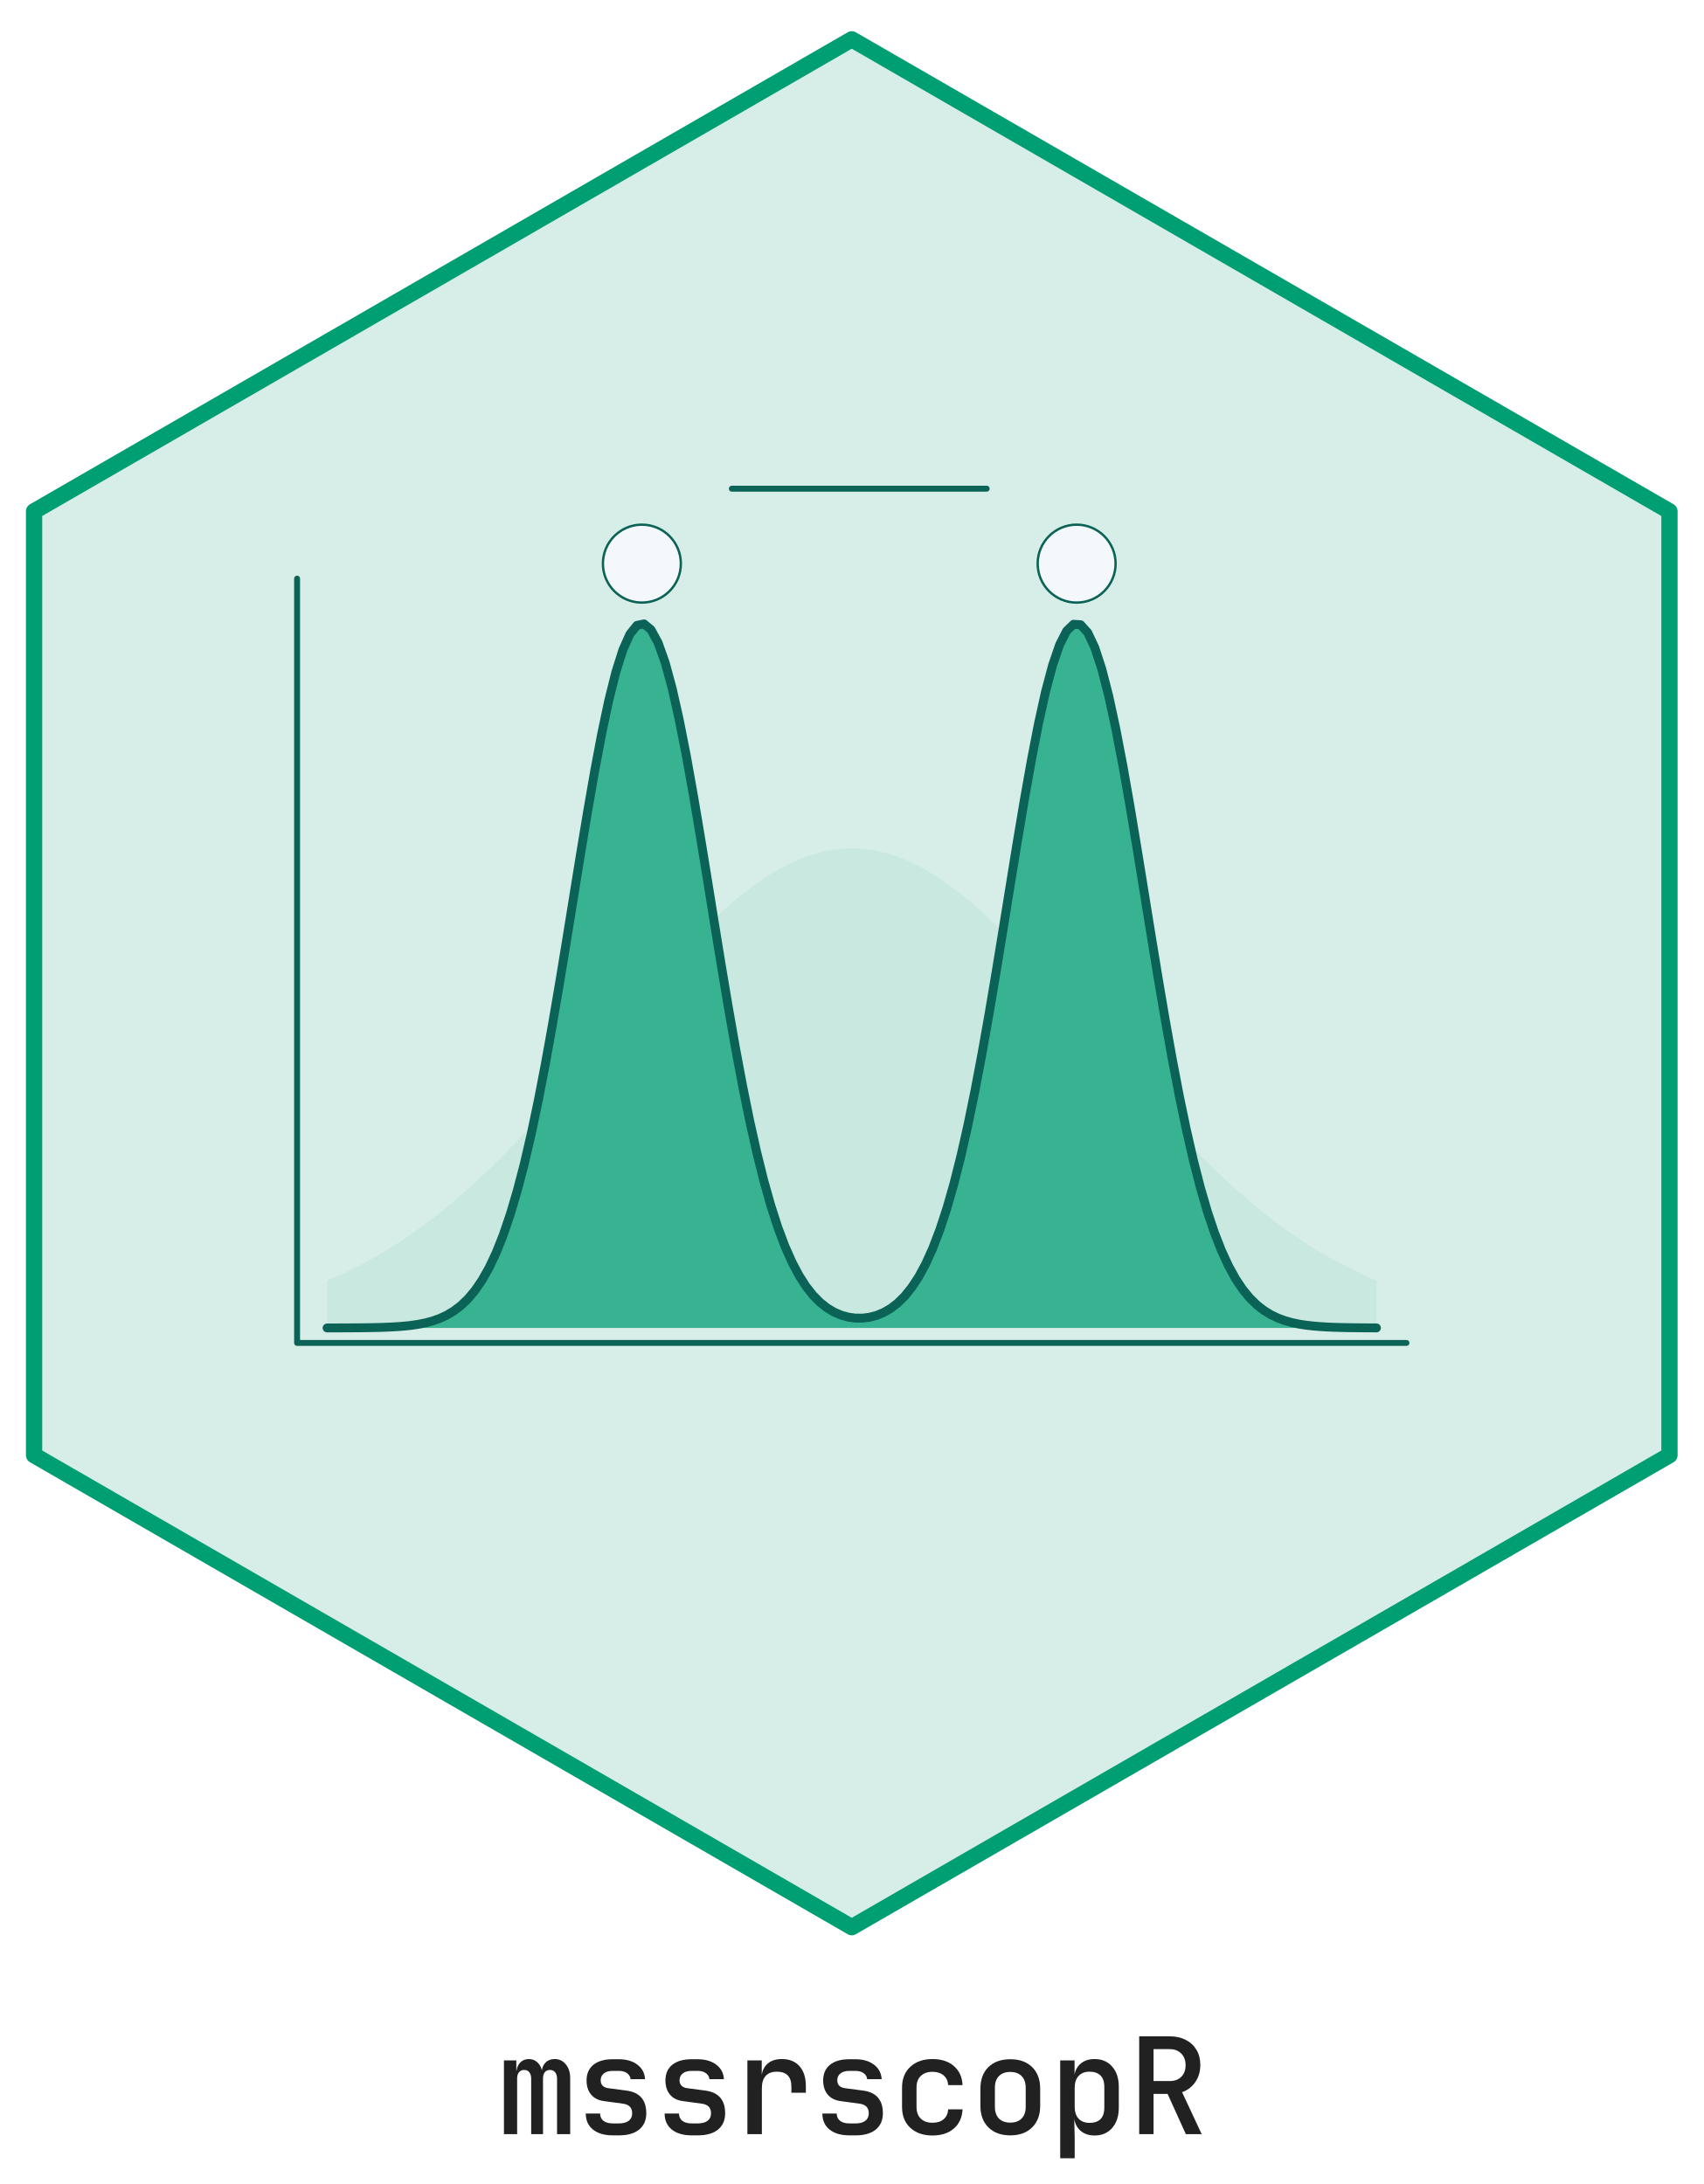
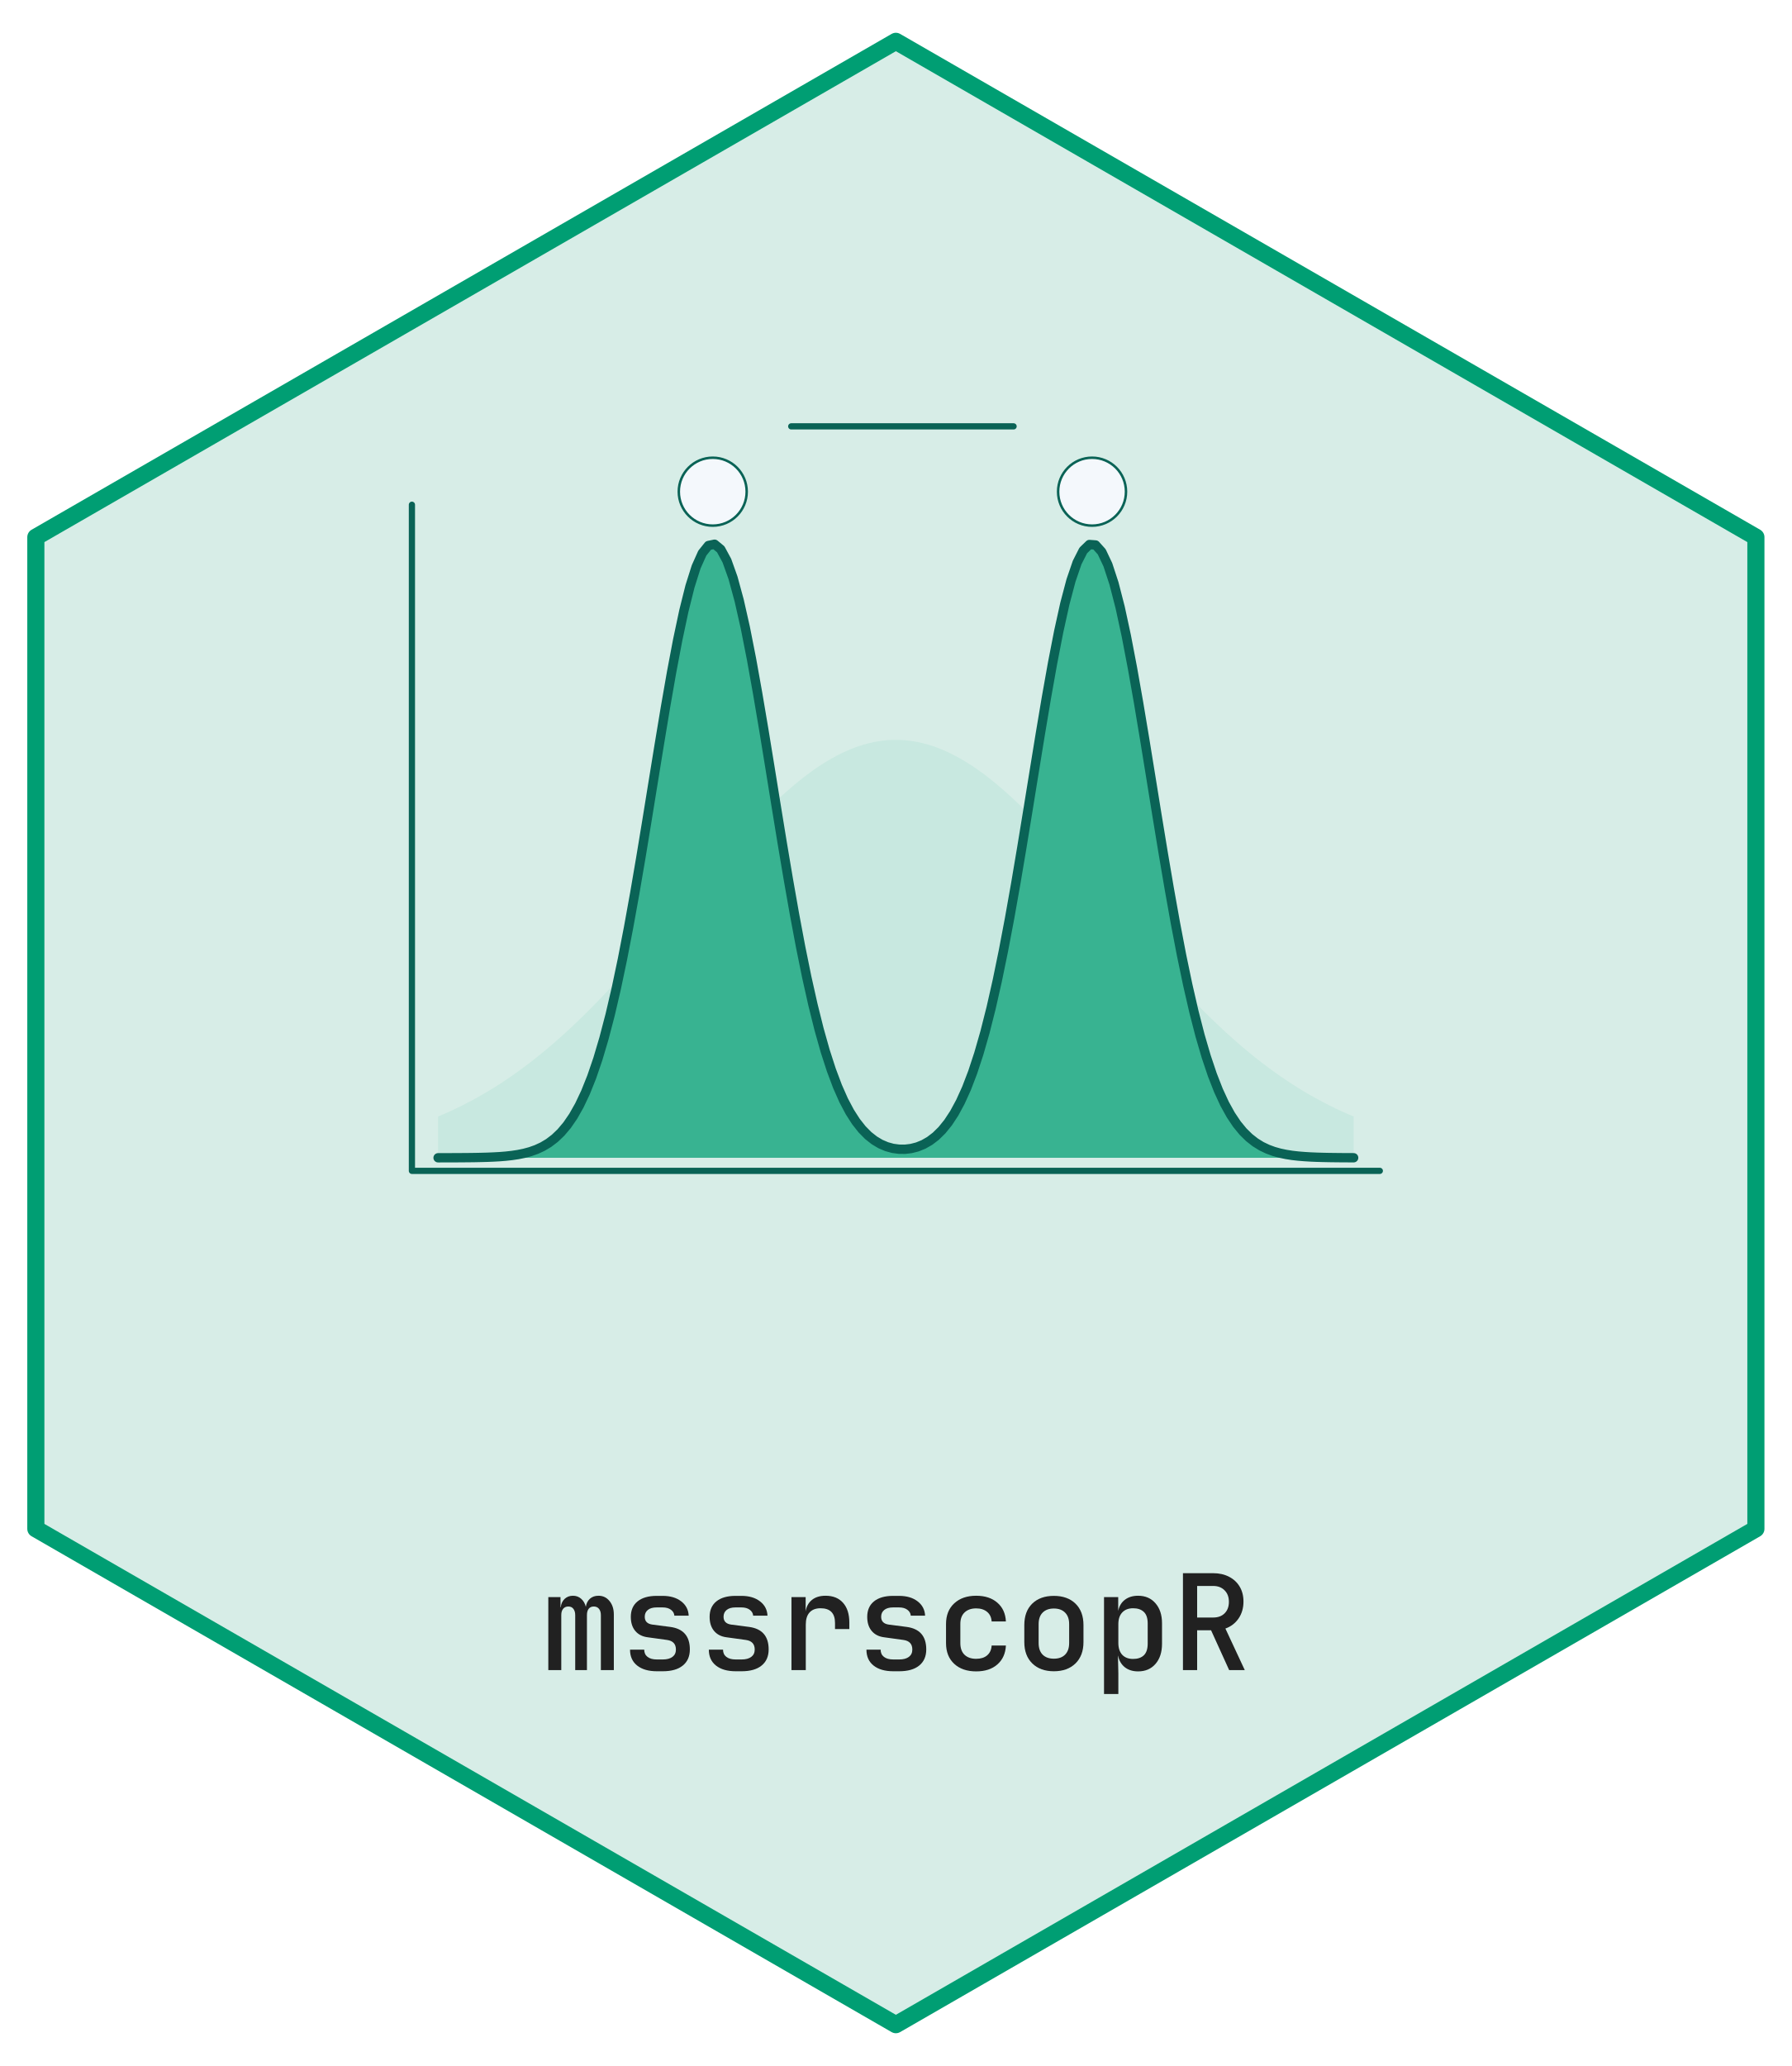
- <svg xmlns="http://www.w3.org/2000/svg" xmlns:xlink="http://www.w3.org/1999/xlink" width="432pt" height="554pt" viewBox="0 0 432 554">
+ <svg xmlns="http://www.w3.org/2000/svg" xmlns:xlink="http://www.w3.org/1999/xlink" width="432pt" height="498pt" viewBox="0 0 432 498">
  <defs>
    <g>
      <g id="glyph-0-0">
-         <path d="M 1.797 0 L 1.797 -18.703 L 4.938 -18.703 L 4.938 -16.078 L 5 -16.078 C 5.094 -16.961 5.422 -17.676 5.984 -18.219 C 6.547 -18.77 7.258 -19.047 8.125 -19.047 C 8.938 -19.047 9.629 -18.789 10.203 -18.281 C 10.785 -17.77 11.191 -17.082 11.422 -16.219 C 11.555 -17.082 11.906 -17.77 12.469 -18.281 C 13.039 -18.789 13.77 -19.047 14.656 -19.047 C 15.812 -19.047 16.754 -18.598 17.484 -17.703 C 18.223 -16.805 18.594 -15.656 18.594 -14.25 L 18.594 0 L 15.266 0 L 15.266 -14.078 C 15.266 -14.754 15.102 -15.289 14.781 -15.688 C 14.469 -16.082 14.031 -16.281 13.469 -16.281 C 12.895 -16.281 12.457 -16.086 12.156 -15.703 C 11.852 -15.316 11.703 -14.785 11.703 -14.109 L 11.703 0 L 8.703 0 L 8.703 -14.078 C 8.703 -14.754 8.547 -15.289 8.234 -15.688 C 7.93 -16.082 7.5 -16.281 6.938 -16.281 C 6.375 -16.281 5.93 -16.086 5.609 -15.703 C 5.297 -15.316 5.141 -14.785 5.141 -14.109 L 5.141 0 Z M 1.797 0 " />
+         <path d="M 1.703 0 L 1.703 -17.594 L 4.641 -17.594 L 4.641 -15.141 L 4.703 -15.141 C 4.785 -15.973 5.094 -16.645 5.625 -17.156 C 6.164 -17.664 6.836 -17.922 7.641 -17.922 C 8.41 -17.922 9.066 -17.68 9.609 -17.203 C 10.16 -16.723 10.539 -16.078 10.75 -15.266 C 10.875 -16.078 11.203 -16.723 11.734 -17.203 C 12.273 -17.68 12.961 -17.922 13.797 -17.922 C 14.879 -17.922 15.766 -17.5 16.453 -16.656 C 17.148 -15.812 17.5 -14.727 17.5 -13.406 L 17.5 0 L 14.375 0 L 14.375 -13.25 C 14.375 -13.883 14.223 -14.391 13.922 -14.766 C 13.617 -15.141 13.203 -15.328 12.672 -15.328 C 12.141 -15.328 11.727 -15.145 11.438 -14.781 C 11.156 -14.414 11.016 -13.914 11.016 -13.281 L 11.016 0 L 8.188 0 L 8.188 -13.25 C 8.188 -13.883 8.039 -14.391 7.75 -14.766 C 7.469 -15.141 7.062 -15.328 6.531 -15.328 C 6 -15.328 5.582 -15.145 5.281 -14.781 C 4.977 -14.414 4.828 -13.914 4.828 -13.281 L 4.828 0 Z M 1.703 0 " />
      </g>
      <g id="glyph-0-1">
-         <path d="M 9.453 0.312 C 7.297 0.312 5.602 -0.176 4.375 -1.156 C 3.156 -2.133 2.547 -3.492 2.547 -5.234 L 6.188 -5.234 C 6.188 -4.441 6.469 -3.82 7.031 -3.375 C 7.602 -2.938 8.41 -2.719 9.453 -2.719 L 10.953 -2.719 C 12.016 -2.719 12.836 -2.938 13.422 -3.375 C 14.016 -3.82 14.312 -4.453 14.312 -5.266 C 14.312 -6.691 13.551 -7.508 12.031 -7.719 L 7.109 -8.391 C 5.723 -8.578 4.648 -9.129 3.891 -10.047 C 3.129 -10.961 2.75 -12.16 2.75 -13.641 C 2.75 -15.336 3.328 -16.656 4.484 -17.594 C 5.641 -18.531 7.273 -19 9.391 -19 L 10.906 -19 C 12.863 -19 14.445 -18.535 15.656 -17.609 C 16.863 -16.68 17.504 -15.457 17.578 -13.938 L 13.906 -13.938 C 13.863 -14.551 13.57 -15.055 13.031 -15.453 C 12.5 -15.848 11.789 -16.047 10.906 -16.047 L 9.391 -16.047 C 8.41 -16.047 7.656 -15.828 7.125 -15.391 C 6.594 -14.961 6.328 -14.391 6.328 -13.672 C 6.328 -12.516 6.973 -11.844 8.266 -11.656 L 12.891 -11.047 C 16.223 -10.598 17.891 -8.68 17.891 -5.297 C 17.891 -3.516 17.285 -2.133 16.078 -1.156 C 14.879 -0.176 13.172 0.312 10.953 0.312 Z M 9.453 0.312 " />
+         <path d="M 8.891 0.281 C 6.867 0.281 5.281 -0.176 4.125 -1.094 C 2.977 -2.008 2.406 -3.285 2.406 -4.922 L 5.828 -4.922 C 5.828 -4.18 6.094 -3.602 6.625 -3.188 C 7.156 -2.77 7.91 -2.562 8.891 -2.562 L 10.297 -2.562 C 11.305 -2.562 12.086 -2.77 12.641 -3.188 C 13.191 -3.602 13.469 -4.191 13.469 -4.953 C 13.469 -6.297 12.754 -7.066 11.328 -7.266 L 6.688 -7.906 C 5.383 -8.07 4.375 -8.586 3.656 -9.453 C 2.945 -10.316 2.594 -11.441 2.594 -12.828 C 2.594 -14.43 3.133 -15.676 4.219 -16.562 C 5.312 -17.445 6.848 -17.891 8.828 -17.891 L 10.266 -17.891 C 12.109 -17.891 13.598 -17.453 14.734 -16.578 C 15.879 -15.703 16.484 -14.551 16.547 -13.125 L 13.094 -13.125 C 13.051 -13.695 12.773 -14.172 12.266 -14.547 C 11.766 -14.922 11.098 -15.109 10.266 -15.109 L 8.828 -15.109 C 7.91 -15.109 7.203 -14.906 6.703 -14.5 C 6.203 -14.094 5.953 -13.547 5.953 -12.859 C 5.953 -11.773 6.562 -11.145 7.781 -10.969 L 12.125 -10.406 C 15.258 -9.977 16.828 -8.172 16.828 -4.984 C 16.828 -3.305 16.258 -2.008 15.125 -1.094 C 14 -0.176 12.391 0.281 10.297 0.281 Z M 8.891 0.281 " />
      </g>
      <g id="glyph-0-2">
-         <path d="M 3.531 0 L 3.531 -18.703 L 7.172 -18.703 L 7.172 -15.031 C 7.359 -16.27 7.891 -17.25 8.766 -17.969 C 9.648 -18.688 10.82 -19.047 12.281 -19.047 C 14.195 -19.047 15.688 -18.441 16.75 -17.234 C 17.82 -16.035 18.359 -14.348 18.359 -12.172 L 18.359 -10.5 L 14.688 -10.5 L 14.688 -12.062 C 14.688 -14.582 13.453 -15.844 10.984 -15.844 C 9.754 -15.844 8.816 -15.484 8.172 -14.766 C 7.523 -14.055 7.203 -13.02 7.203 -11.656 L 7.203 0 Z M 3.531 0 " />
+         <path d="M 3.328 0 L 3.328 -17.594 L 6.75 -17.594 L 6.75 -14.141 C 6.926 -15.316 7.426 -16.238 8.25 -16.906 C 9.082 -17.582 10.18 -17.922 11.547 -17.922 C 13.359 -17.922 14.766 -17.352 15.766 -16.219 C 16.773 -15.094 17.281 -13.504 17.281 -11.453 L 17.281 -9.891 L 13.828 -9.891 L 13.828 -11.359 C 13.828 -13.723 12.664 -14.906 10.344 -14.906 C 9.188 -14.906 8.301 -14.566 7.688 -13.891 C 7.082 -13.223 6.781 -12.25 6.781 -10.969 L 6.781 0 Z M 3.328 0 " />
      </g>
      <g id="glyph-0-3">
-         <path d="M 10.469 0.344 C 8.133 0.344 6.266 -0.301 4.859 -1.594 C 3.453 -2.883 2.75 -4.656 2.75 -6.906 L 2.75 -11.797 C 2.75 -14.035 3.453 -15.801 4.859 -17.094 C 6.266 -18.395 8.133 -19.047 10.469 -19.047 C 12.738 -19.047 14.551 -18.453 15.906 -17.266 C 17.27 -16.086 18 -14.477 18.094 -12.438 L 14.453 -12.438 C 14.379 -13.508 13.984 -14.336 13.266 -14.922 C 12.555 -15.516 11.625 -15.812 10.469 -15.812 C 9.227 -15.812 8.242 -15.461 7.516 -14.766 C 6.785 -14.078 6.422 -13.098 6.422 -11.828 L 6.422 -6.906 C 6.422 -5.613 6.785 -4.617 7.516 -3.922 C 8.242 -3.234 9.227 -2.891 10.469 -2.891 C 11.645 -2.891 12.582 -3.18 13.281 -3.766 C 13.988 -4.359 14.379 -5.203 14.453 -6.297 L 18.094 -6.297 C 18 -4.254 17.27 -2.633 15.906 -1.438 C 14.551 -0.25 12.738 0.344 10.469 0.344 Z M 10.469 0.344 " />
+         <path d="M 9.859 0.312 C 7.66 0.312 5.898 -0.289 4.578 -1.5 C 3.254 -2.719 2.594 -4.383 2.594 -6.5 L 2.594 -11.109 C 2.594 -13.211 3.254 -14.875 4.578 -16.094 C 5.898 -17.312 7.66 -17.922 9.859 -17.922 C 11.992 -17.922 13.695 -17.363 14.969 -16.25 C 16.25 -15.145 16.938 -13.633 17.031 -11.719 L 13.594 -11.719 C 13.531 -12.719 13.16 -13.492 12.484 -14.047 C 11.816 -14.598 10.941 -14.875 9.859 -14.875 C 8.68 -14.875 7.75 -14.547 7.062 -13.891 C 6.383 -13.242 6.047 -12.328 6.047 -11.141 L 6.047 -6.5 C 6.047 -5.281 6.383 -4.344 7.062 -3.688 C 7.75 -3.039 8.68 -2.719 9.859 -2.719 C 10.961 -2.719 11.844 -2.992 12.5 -3.547 C 13.164 -4.109 13.531 -4.898 13.594 -5.922 L 17.031 -5.922 C 16.938 -4.004 16.25 -2.484 14.969 -1.359 C 13.695 -0.242 11.992 0.312 9.859 0.312 Z M 9.859 0.312 " />
      </g>
      <g id="glyph-0-4">
-         <path d="M 10.203 0.312 C 7.891 0.312 6.047 -0.352 4.672 -1.688 C 3.305 -3.031 2.625 -4.859 2.625 -7.172 L 2.625 -11.531 C 2.625 -13.863 3.301 -15.691 4.656 -17.016 C 6.02 -18.336 7.867 -19 10.203 -19 C 12.535 -19 14.379 -18.336 15.734 -17.016 C 17.098 -15.691 17.781 -13.863 17.781 -11.531 L 17.781 -7.172 C 17.781 -4.859 17.094 -3.031 15.719 -1.688 C 14.352 -0.352 12.516 0.312 10.203 0.312 Z M 10.203 -2.922 C 11.422 -2.922 12.375 -3.266 13.062 -3.953 C 13.758 -4.648 14.109 -5.645 14.109 -6.938 L 14.109 -11.766 C 14.109 -13.055 13.758 -14.047 13.062 -14.734 C 12.375 -15.43 11.422 -15.781 10.203 -15.781 C 8.973 -15.781 8.016 -15.43 7.328 -14.734 C 6.641 -14.047 6.297 -13.055 6.297 -11.766 L 6.297 -6.938 C 6.297 -5.645 6.641 -4.648 7.328 -3.953 C 8.016 -3.266 8.973 -2.922 10.203 -2.922 Z M 10.203 -2.922 " />
+         <path d="M 9.594 0.281 C 7.426 0.281 5.695 -0.344 4.406 -1.594 C 3.113 -2.852 2.469 -4.57 2.469 -6.75 L 2.469 -10.844 C 2.469 -13.039 3.102 -14.766 4.375 -16.016 C 5.656 -17.266 7.395 -17.891 9.594 -17.891 C 11.789 -17.891 13.531 -17.266 14.812 -16.016 C 16.094 -14.766 16.734 -13.039 16.734 -10.844 L 16.734 -6.75 C 16.734 -4.57 16.086 -2.852 14.797 -1.594 C 13.504 -0.344 11.77 0.281 9.594 0.281 Z M 9.594 -2.75 C 10.75 -2.75 11.648 -3.07 12.297 -3.719 C 12.953 -4.375 13.281 -5.312 13.281 -6.531 L 13.281 -11.078 C 13.281 -12.285 12.953 -13.211 12.297 -13.859 C 11.648 -14.516 10.75 -14.844 9.594 -14.844 C 8.445 -14.844 7.547 -14.516 6.891 -13.859 C 6.242 -13.211 5.922 -12.285 5.922 -11.078 L 5.922 -6.531 C 5.922 -5.312 6.242 -4.375 6.891 -3.719 C 7.547 -3.07 8.445 -2.75 9.594 -2.75 Z M 9.594 -2.75 " />
      </g>
      <g id="glyph-0-5">
-         <path d="M 2.859 6.125 L 2.859 -18.703 L 6.5 -18.703 L 6.5 -15.156 C 6.75 -16.383 7.316 -17.336 8.203 -18.016 C 9.098 -18.703 10.227 -19.047 11.594 -19.047 C 13.445 -19.047 14.93 -18.406 16.047 -17.125 C 17.16 -15.844 17.719 -14.133 17.719 -12 L 17.719 -6.734 C 17.719 -4.578 17.16 -2.859 16.047 -1.578 C 14.93 -0.297 13.445 0.344 11.594 0.344 C 10.227 0.344 9.094 -0.008 8.188 -0.719 C 7.281 -1.438 6.703 -2.422 6.453 -3.672 L 6.422 -3.672 L 6.531 0.781 L 6.531 6.125 Z M 10.297 -2.859 C 11.473 -2.859 12.391 -3.164 13.047 -3.781 C 13.711 -4.406 14.047 -5.41 14.047 -6.797 L 14.047 -11.938 C 14.047 -13.289 13.711 -14.281 13.047 -14.906 C 12.391 -15.531 11.473 -15.844 10.297 -15.844 C 9.117 -15.844 8.195 -15.484 7.531 -14.766 C 6.863 -14.055 6.531 -13.055 6.531 -11.766 L 6.531 -6.969 C 6.531 -5.656 6.863 -4.641 7.531 -3.922 C 8.195 -3.211 9.117 -2.859 10.297 -2.859 Z M 10.297 -2.859 " />
+         <path d="M 2.688 5.766 L 2.688 -17.594 L 6.109 -17.594 L 6.109 -14.266 C 6.348 -15.422 6.883 -16.316 7.719 -16.953 C 8.562 -17.598 9.625 -17.922 10.906 -17.922 C 12.656 -17.922 14.051 -17.316 15.094 -16.109 C 16.145 -14.898 16.672 -13.297 16.672 -11.297 L 16.672 -6.344 C 16.672 -4.312 16.145 -2.691 15.094 -1.484 C 14.051 -0.285 12.656 0.312 10.906 0.312 C 9.625 0.312 8.555 -0.02 7.703 -0.688 C 6.859 -1.363 6.316 -2.285 6.078 -3.453 L 6.047 -3.453 L 6.141 0.734 L 6.141 5.766 Z M 9.703 -2.688 C 10.805 -2.688 11.664 -2.977 12.281 -3.562 C 12.906 -4.156 13.219 -5.102 13.219 -6.406 L 13.219 -11.234 C 13.219 -12.516 12.906 -13.445 12.281 -14.031 C 11.664 -14.613 10.805 -14.906 9.703 -14.906 C 8.586 -14.906 7.711 -14.566 7.078 -13.891 C 6.453 -13.223 6.141 -12.285 6.141 -11.078 L 6.141 -6.562 C 6.141 -5.32 6.453 -4.363 7.078 -3.688 C 7.711 -3.02 8.586 -2.688 9.703 -2.688 Z M 9.703 -2.688 " />
      </g>
      <g id="glyph-0-6">
-         <path d="M 2.891 0 L 2.891 -24.812 L 10.641 -24.812 C 12.18 -24.812 13.535 -24.508 14.703 -23.906 C 15.867 -23.312 16.773 -22.469 17.422 -21.375 C 18.066 -20.289 18.391 -19.016 18.391 -17.547 C 18.391 -15.891 17.969 -14.445 17.125 -13.219 C 16.289 -12 15.172 -11.141 13.766 -10.641 L 18.734 0 L 14.719 0 L 10.094 -10.203 L 6.531 -10.203 L 6.531 0 Z M 6.531 -13.469 L 10.641 -13.469 C 11.867 -13.469 12.844 -13.828 13.562 -14.547 C 14.289 -15.273 14.656 -16.25 14.656 -17.469 C 14.656 -18.719 14.285 -19.711 13.547 -20.453 C 12.805 -21.191 11.836 -21.562 10.641 -21.562 L 6.531 -21.562 Z M 6.531 -13.469 " />
+         <path d="M 2.719 0 L 2.719 -23.359 L 10.016 -23.359 C 11.461 -23.359 12.734 -23.07 13.828 -22.5 C 14.93 -21.938 15.785 -21.145 16.391 -20.125 C 17.004 -19.102 17.312 -17.898 17.312 -16.516 C 17.312 -14.953 16.914 -13.594 16.125 -12.438 C 15.332 -11.289 14.273 -10.484 12.953 -10.016 L 17.625 0 L 13.859 0 L 9.5 -9.594 L 6.141 -9.594 L 6.141 0 Z M 6.141 -12.672 L 10.016 -12.672 C 11.172 -12.672 12.086 -13.008 12.766 -13.688 C 13.453 -14.375 13.797 -15.297 13.797 -16.453 C 13.797 -17.617 13.445 -18.547 12.75 -19.234 C 12.062 -19.93 11.148 -20.281 10.016 -20.281 L 6.141 -20.281 Z M 6.141 -12.672 " />
      </g>
    </g>
  </defs>
-   <path fill-rule="nonzero" fill="rgb(84.314%, 92.941%, 90.588%)" fill-opacity="1" stroke-width="4.125" stroke-linecap="round" stroke-linejoin="round" stroke="rgb(0%, 61.961%, 45.098%)" stroke-opacity="1" stroke-miterlimit="10" d="M 216 9.977 L 423.359 129.695 L 423.359 369.133 L 216 488.855 L 8.641 369.133 L 8.641 129.695 Z M 216 9.977 " />
-   <path fill="none" stroke-width="1.5" stroke-linecap="round" stroke-linejoin="round" stroke="rgb(3.922%, 38.824%, 33.725%)" stroke-opacity="1" stroke-miterlimit="10" d="M 75.34 146.773 L 75.34 340.652 L 356.66 340.652 " />
-   <path fill-rule="nonzero" fill="rgb(69.804%, 88.235%, 83.529%)" fill-opacity="0.4" d="M 82.945 324.844 L 84.73 324.082 L 86.516 323.277 L 88.301 322.438 L 90.09 321.559 L 91.875 320.637 L 93.66 319.676 L 95.445 318.676 L 97.23 317.629 L 99.02 316.539 L 100.805 315.41 L 102.59 314.234 L 104.375 313.012 L 106.16 311.746 L 107.949 310.434 L 109.734 309.078 L 111.52 307.676 L 113.305 306.23 L 115.09 304.738 L 116.879 303.203 L 118.664 301.621 L 120.449 300 L 122.234 298.332 L 124.023 296.625 L 125.809 294.875 L 127.594 293.086 L 129.379 291.258 L 131.164 289.395 L 132.953 287.5 L 134.738 285.566 L 136.523 283.605 L 138.309 281.613 L 140.094 279.594 L 141.883 277.555 L 143.668 275.488 L 145.453 273.406 L 147.238 271.309 L 149.027 269.195 L 150.812 267.074 L 154.383 262.816 L 156.168 260.684 L 157.957 258.559 L 159.742 256.441 L 161.527 254.332 L 163.312 252.242 L 165.098 250.168 L 166.887 248.117 L 168.672 246.098 L 170.457 244.105 L 172.242 242.152 L 174.031 240.234 L 175.816 238.363 L 177.602 236.539 L 179.387 234.766 L 181.172 233.047 L 182.961 231.391 L 184.746 229.793 L 186.531 228.262 L 188.316 226.805 L 190.102 225.418 L 191.891 224.109 L 193.676 222.879 L 195.461 221.73 L 197.246 220.672 L 199.031 219.695 L 200.82 218.812 L 202.605 218.023 L 204.391 217.328 L 206.176 216.727 L 207.965 216.223 L 209.75 215.82 L 211.535 215.52 L 213.32 215.316 L 215.105 215.215 L 216.895 215.215 L 218.68 215.316 L 220.465 215.52 L 222.25 215.82 L 224.035 216.223 L 225.824 216.727 L 227.609 217.328 L 229.395 218.023 L 231.18 218.812 L 232.969 219.695 L 234.754 220.672 L 236.539 221.73 L 238.324 222.879 L 240.109 224.109 L 241.898 225.418 L 243.684 226.805 L 245.469 228.262 L 247.254 229.793 L 249.039 231.391 L 250.828 233.047 L 252.613 234.766 L 254.398 236.539 L 256.184 238.363 L 257.969 240.234 L 259.758 242.152 L 261.543 244.105 L 263.328 246.098 L 265.113 248.117 L 266.902 250.168 L 268.688 252.242 L 270.473 254.332 L 272.258 256.441 L 274.043 258.559 L 275.832 260.684 L 277.617 262.816 L 281.188 267.074 L 282.973 269.195 L 284.762 271.309 L 286.547 273.406 L 288.332 275.488 L 290.117 277.555 L 291.906 279.594 L 293.691 281.613 L 295.477 283.605 L 297.262 285.566 L 299.047 287.5 L 300.836 289.395 L 302.621 291.258 L 304.406 293.086 L 306.191 294.875 L 307.977 296.625 L 309.766 298.332 L 311.551 300 L 313.336 301.621 L 315.121 303.203 L 316.91 304.738 L 318.695 306.23 L 320.48 307.676 L 322.266 309.078 L 324.051 310.434 L 325.84 311.746 L 327.625 313.012 L 329.41 314.234 L 331.195 315.41 L 332.98 316.539 L 334.77 317.629 L 336.555 318.676 L 338.34 319.676 L 340.125 320.637 L 341.91 321.559 L 343.699 322.438 L 345.484 323.277 L 347.27 324.082 L 349.055 324.844 L 349.055 336.852 L 82.945 336.852 Z M 82.945 324.844 " />
-   <path fill-rule="nonzero" fill="rgb(21.961%, 70.196%, 56.863%)" fill-opacity="1" d="M 82.945 336.848 L 86.516 336.84 L 88.301 336.832 L 90.09 336.82 L 91.875 336.805 L 93.66 336.781 L 95.445 336.746 L 97.23 336.695 L 99.02 336.621 L 100.805 336.52 L 102.59 336.379 L 104.375 336.184 L 106.16 335.914 L 107.949 335.551 L 109.734 335.07 L 111.52 334.434 L 113.305 333.605 L 115.09 332.539 L 116.879 331.184 L 118.664 329.473 L 120.449 327.352 L 122.234 324.746 L 124.023 321.586 L 125.809 317.801 L 127.594 313.324 L 129.379 308.098 L 131.164 302.074 L 132.953 295.227 L 134.738 287.551 L 136.523 279.066 L 138.309 269.824 L 140.094 259.914 L 141.883 249.453 L 143.668 238.605 L 145.453 227.559 L 147.238 216.531 L 149.027 205.766 L 150.812 195.527 L 152.598 186.07 L 154.383 177.648 L 156.168 170.508 L 157.957 164.852 L 159.742 160.855 L 161.527 158.633 L 163.312 158.262 L 165.098 159.746 L 166.887 163.047 L 168.672 168.059 L 170.457 174.629 L 172.242 182.562 L 174.031 191.633 L 175.816 201.594 L 177.602 212.18 L 179.387 223.129 L 181.172 234.199 L 182.961 245.152 L 184.746 255.789 L 186.531 265.934 L 188.316 275.457 L 190.102 284.25 L 191.891 292.254 L 193.676 299.43 L 195.461 305.777 L 197.246 311.312 L 199.031 316.074 L 200.82 320.113 L 202.605 323.5 L 204.391 326.293 L 206.176 328.559 L 207.965 330.371 L 209.75 331.781 L 211.535 332.848 L 213.32 333.609 L 215.105 334.102 L 216.895 334.352 L 218.68 334.363 L 220.465 334.148 L 222.25 333.688 L 224.035 332.961 L 225.824 331.938 L 227.609 330.574 L 229.395 328.816 L 231.18 326.609 L 232.969 323.891 L 234.754 320.586 L 236.539 316.633 L 238.324 311.965 L 240.109 306.531 L 241.898 300.293 L 243.684 293.223 L 245.469 285.324 L 247.254 276.629 L 249.039 267.195 L 250.828 257.121 L 252.613 246.539 L 254.398 235.617 L 256.184 224.551 L 257.969 213.57 L 259.758 202.926 L 261.543 192.871 L 263.328 183.672 L 265.113 175.578 L 266.902 168.82 L 268.688 163.598 L 270.473 160.07 L 272.258 158.348 L 274.043 158.48 L 275.832 160.469 L 277.617 164.242 L 279.402 169.695 L 281.188 176.656 L 282.973 184.922 L 284.762 194.262 L 286.547 204.418 L 288.332 215.125 L 290.117 226.133 L 291.906 237.191 L 293.691 248.078 L 295.477 258.598 L 297.262 268.586 L 299.047 277.918 L 300.836 286.504 L 302.621 294.289 L 304.406 301.242 L 306.191 307.367 L 307.977 312.695 L 309.766 317.266 L 311.551 321.137 L 313.336 324.371 L 315.121 327.047 L 316.91 329.227 L 318.695 330.984 L 320.48 332.383 L 322.266 333.484 L 324.051 334.34 L 325.84 334.996 L 327.625 335.496 L 329.41 335.875 L 331.195 336.152 L 332.98 336.355 L 334.77 336.504 L 336.555 336.613 L 338.34 336.688 L 340.125 336.738 L 341.91 336.777 L 343.699 336.801 L 345.484 336.82 L 347.27 336.832 L 349.055 336.84 L 349.055 336.852 L 82.945 336.852 Z M 82.945 336.848 " />
-   <path fill="none" stroke-width="2.25" stroke-linecap="round" stroke-linejoin="round" stroke="rgb(3.922%, 38.824%, 33.725%)" stroke-opacity="1" stroke-miterlimit="10" d="M 82.945 336.848 L 86.516 336.84 L 88.301 336.832 L 90.09 336.82 L 91.875 336.805 L 93.66 336.781 L 95.445 336.746 L 97.23 336.695 L 99.02 336.621 L 100.805 336.52 L 102.59 336.379 L 104.375 336.184 L 106.16 335.914 L 107.949 335.551 L 109.734 335.07 L 111.52 334.434 L 113.305 333.605 L 115.09 332.539 L 116.879 331.184 L 118.664 329.473 L 120.449 327.352 L 122.234 324.746 L 124.023 321.586 L 125.809 317.801 L 127.594 313.324 L 129.379 308.098 L 131.164 302.074 L 132.953 295.227 L 134.738 287.551 L 136.523 279.066 L 138.309 269.824 L 140.094 259.914 L 141.883 249.453 L 143.668 238.605 L 145.453 227.559 L 147.238 216.531 L 149.027 205.766 L 150.812 195.527 L 152.598 186.07 L 154.383 177.648 L 156.168 170.508 L 157.957 164.852 L 159.742 160.855 L 161.527 158.633 L 163.312 158.262 L 165.098 159.746 L 166.887 163.047 L 168.672 168.059 L 170.457 174.629 L 172.242 182.562 L 174.031 191.633 L 175.816 201.594 L 177.602 212.18 L 179.387 223.129 L 181.172 234.199 L 182.961 245.152 L 184.746 255.789 L 186.531 265.934 L 188.316 275.457 L 190.102 284.25 L 191.891 292.254 L 193.676 299.43 L 195.461 305.777 L 197.246 311.312 L 199.031 316.074 L 200.82 320.113 L 202.605 323.5 L 204.391 326.293 L 206.176 328.559 L 207.965 330.371 L 209.75 331.781 L 211.535 332.848 L 213.32 333.609 L 215.105 334.102 L 216.895 334.352 L 218.68 334.363 L 220.465 334.148 L 222.25 333.688 L 224.035 332.961 L 225.824 331.938 L 227.609 330.574 L 229.395 328.816 L 231.18 326.609 L 232.969 323.891 L 234.754 320.586 L 236.539 316.633 L 238.324 311.965 L 240.109 306.531 L 241.898 300.293 L 243.684 293.223 L 245.469 285.324 L 247.254 276.629 L 249.039 267.195 L 250.828 257.121 L 252.613 246.539 L 254.398 235.617 L 256.184 224.551 L 257.969 213.57 L 259.758 202.926 L 261.543 192.871 L 263.328 183.672 L 265.113 175.578 L 266.902 168.82 L 268.688 163.598 L 270.473 160.07 L 272.258 158.348 L 274.043 158.48 L 275.832 160.469 L 277.617 164.242 L 279.402 169.695 L 281.188 176.656 L 282.973 184.922 L 284.762 194.262 L 286.547 204.418 L 288.332 215.125 L 290.117 226.133 L 291.906 237.191 L 293.691 248.078 L 295.477 258.598 L 297.262 268.586 L 299.047 277.918 L 300.836 286.504 L 302.621 294.289 L 304.406 301.242 L 306.191 307.367 L 307.977 312.695 L 309.766 317.266 L 311.551 321.137 L 313.336 324.371 L 315.121 327.047 L 316.91 329.227 L 318.695 330.984 L 320.48 332.383 L 322.266 333.484 L 324.051 334.34 L 325.84 334.996 L 327.625 335.496 L 329.41 335.875 L 331.195 336.152 L 332.98 336.355 L 334.77 336.504 L 336.555 336.613 L 338.34 336.688 L 340.125 336.738 L 341.91 336.777 L 343.699 336.801 L 345.484 336.82 L 347.27 336.832 L 349.055 336.84 " />
-   <path fill-rule="nonzero" fill="rgb(95.686%, 97.255%, 98.824%)" fill-opacity="1" stroke-width="0.6" stroke-linecap="round" stroke-linejoin="round" stroke="rgb(3.922%, 38.824%, 33.725%)" stroke-opacity="1" stroke-miterlimit="10" d="M 172.66 142.969 C 172.66 148.43 168.238 152.855 162.777 152.855 C 157.32 152.855 152.895 148.43 152.895 142.969 C 152.895 137.512 157.32 133.086 162.777 133.086 C 168.238 133.086 172.66 137.512 172.66 142.969 " />
-   <path fill-rule="nonzero" fill="rgb(95.686%, 97.255%, 98.824%)" fill-opacity="1" stroke-width="0.6" stroke-linecap="round" stroke-linejoin="round" stroke="rgb(3.922%, 38.824%, 33.725%)" stroke-opacity="1" stroke-miterlimit="10" d="M 282.906 142.969 C 282.906 148.43 278.484 152.855 273.023 152.855 C 267.566 152.855 263.141 148.43 263.141 142.969 C 263.141 137.512 267.566 133.086 273.023 133.086 C 278.484 133.086 282.906 137.512 282.906 142.969 " />
-   <path fill="none" stroke-width="1.5" stroke-linecap="round" stroke-linejoin="round" stroke="rgb(3.922%, 38.824%, 33.725%)" stroke-opacity="1" stroke-miterlimit="10" d="M 185.586 123.961 L 250.215 123.961 " />
+   <path fill-rule="nonzero" fill="rgb(84.314%, 92.941%, 90.588%)" fill-opacity="1" stroke-width="4.125" stroke-linecap="round" stroke-linejoin="round" stroke="rgb(0%, 61.961%, 45.098%)" stroke-opacity="1" stroke-miterlimit="10" d="M 216 9.961 L 423.359 129.48 L 423.359 368.52 L 216 488.039 L 8.641 368.52 L 8.641 129.48 Z M 216 9.961 " />
+   <path fill="none" stroke-width="1.5" stroke-linecap="round" stroke-linejoin="round" stroke="rgb(3.922%, 38.824%, 33.725%)" stroke-opacity="1" stroke-miterlimit="10" d="M 99.316 121.664 L 99.316 282.23 L 332.684 282.23 " />
+   <path fill-rule="nonzero" fill="rgb(69.804%, 88.235%, 83.529%)" fill-opacity="0.4" d="M 105.625 269.137 L 107.105 268.504 L 108.586 267.84 L 110.07 267.145 L 111.551 266.418 L 113.031 265.652 L 114.512 264.859 L 115.996 264.027 L 117.477 263.164 L 118.957 262.262 L 120.441 261.324 L 121.922 260.348 L 123.402 259.34 L 124.883 258.289 L 126.367 257.203 L 127.848 256.082 L 129.328 254.922 L 130.809 253.723 L 132.293 252.488 L 133.773 251.215 L 135.254 249.906 L 136.738 248.562 L 138.219 247.18 L 139.699 245.766 L 141.18 244.316 L 142.664 242.836 L 144.145 241.324 L 145.625 239.781 L 147.109 238.207 L 148.59 236.609 L 150.07 234.984 L 151.551 233.336 L 153.035 231.664 L 154.516 229.973 L 155.996 228.262 L 157.477 226.539 L 158.961 224.801 L 160.441 223.051 L 161.922 221.293 L 163.406 219.531 L 164.887 217.77 L 166.367 216.004 L 167.848 214.242 L 169.332 212.488 L 170.812 210.742 L 172.293 209.012 L 173.777 207.293 L 175.258 205.598 L 176.738 203.922 L 178.219 202.273 L 179.703 200.656 L 181.184 199.066 L 182.664 197.516 L 184.148 196.008 L 185.629 194.539 L 187.109 193.113 L 188.59 191.742 L 190.074 190.418 L 191.555 189.152 L 193.035 187.945 L 194.516 186.797 L 196 185.711 L 197.48 184.691 L 198.961 183.742 L 200.445 182.863 L 201.926 182.059 L 203.406 181.328 L 204.887 180.672 L 206.371 180.094 L 207.852 179.598 L 209.332 179.184 L 210.816 178.848 L 212.297 178.598 L 213.777 178.43 L 215.258 178.344 L 216.742 178.344 L 218.223 178.43 L 219.703 178.598 L 221.184 178.848 L 222.668 179.184 L 224.148 179.598 L 225.629 180.094 L 227.113 180.672 L 228.594 181.328 L 230.074 182.059 L 231.555 182.863 L 233.039 183.742 L 234.52 184.691 L 236 185.711 L 237.484 186.797 L 238.965 187.945 L 240.445 189.152 L 241.926 190.418 L 243.41 191.742 L 244.891 193.113 L 246.371 194.539 L 247.852 196.008 L 249.336 197.516 L 250.816 199.066 L 252.297 200.656 L 253.781 202.273 L 255.262 203.922 L 256.742 205.598 L 258.223 207.293 L 259.707 209.012 L 261.188 210.742 L 262.668 212.488 L 264.152 214.242 L 265.633 216.004 L 267.113 217.77 L 268.594 219.531 L 270.078 221.293 L 271.559 223.051 L 273.039 224.801 L 274.523 226.539 L 276.004 228.262 L 277.484 229.973 L 278.965 231.664 L 280.449 233.336 L 281.93 234.984 L 283.41 236.609 L 284.891 238.207 L 286.375 239.781 L 287.855 241.324 L 289.336 242.836 L 290.82 244.316 L 292.301 245.766 L 293.781 247.18 L 295.262 248.562 L 296.746 249.906 L 298.227 251.215 L 299.707 252.488 L 301.191 253.723 L 302.672 254.922 L 304.152 256.082 L 305.633 257.203 L 307.117 258.289 L 308.598 259.34 L 310.078 260.348 L 311.559 261.324 L 313.043 262.262 L 314.523 263.164 L 316.004 264.027 L 317.488 264.859 L 318.969 265.652 L 320.449 266.418 L 321.93 267.145 L 323.414 267.84 L 324.895 268.504 L 326.375 269.137 L 326.375 279.082 L 105.625 279.082 Z M 105.625 269.137 " />
+   <path fill-rule="nonzero" fill="rgb(21.961%, 70.196%, 56.863%)" fill-opacity="1" d="M 105.625 279.078 L 108.586 279.07 L 110.07 279.066 L 113.031 279.043 L 114.512 279.023 L 115.996 278.992 L 117.477 278.953 L 118.957 278.891 L 120.441 278.809 L 121.922 278.691 L 123.402 278.527 L 124.883 278.305 L 126.367 278.004 L 127.848 277.605 L 129.328 277.078 L 130.809 276.395 L 132.293 275.512 L 133.773 274.387 L 135.254 272.973 L 136.738 271.215 L 138.219 269.055 L 139.699 266.438 L 141.18 263.305 L 142.664 259.598 L 144.145 255.27 L 145.625 250.281 L 147.109 244.609 L 148.59 238.254 L 150.07 231.227 L 151.551 223.574 L 153.035 215.363 L 154.516 206.703 L 155.996 197.719 L 157.477 188.566 L 158.961 179.438 L 160.441 170.523 L 161.922 162.043 L 163.406 154.207 L 164.887 147.238 L 166.367 141.324 L 167.848 136.641 L 169.332 133.328 L 170.812 131.488 L 172.293 131.18 L 173.777 132.41 L 175.258 135.145 L 176.738 139.293 L 178.219 144.734 L 179.703 151.305 L 181.184 158.816 L 182.664 167.066 L 184.148 175.832 L 185.629 184.902 L 187.109 194.066 L 188.59 203.141 L 190.074 211.945 L 191.555 220.352 L 193.035 228.234 L 194.516 235.52 L 196 242.148 L 197.48 248.09 L 198.961 253.348 L 200.445 257.93 L 201.926 261.875 L 203.406 265.223 L 204.887 268.023 L 206.371 270.336 L 207.852 272.215 L 209.332 273.715 L 210.816 274.883 L 212.297 275.766 L 213.777 276.395 L 215.258 276.805 L 216.742 277.008 L 218.223 277.023 L 219.703 276.84 L 221.184 276.461 L 222.668 275.859 L 224.148 275.012 L 225.629 273.883 L 227.113 272.43 L 228.594 270.602 L 230.074 268.348 L 231.555 265.609 L 233.039 262.336 L 234.52 258.473 L 236 253.973 L 237.484 248.805 L 238.965 242.949 L 240.445 236.41 L 241.926 229.207 L 243.41 221.395 L 244.891 213.055 L 246.371 204.289 L 247.852 195.242 L 249.336 186.078 L 250.816 176.984 L 252.297 168.168 L 253.781 159.844 L 255.262 152.223 L 256.742 145.52 L 258.223 139.922 L 259.707 135.598 L 261.188 132.68 L 262.668 131.25 L 264.152 131.363 L 265.633 133.008 L 267.113 136.133 L 268.594 140.648 L 270.078 146.414 L 271.559 153.258 L 273.039 160.992 L 274.523 169.402 L 276.004 178.273 L 277.484 187.387 L 278.965 196.547 L 280.449 205.562 L 281.93 214.273 L 283.41 222.547 L 284.891 230.277 L 286.375 237.387 L 287.855 243.832 L 289.336 249.59 L 290.82 254.664 L 292.301 259.074 L 293.781 262.859 L 295.262 266.066 L 296.746 268.746 L 298.227 270.961 L 299.707 272.766 L 301.191 274.223 L 302.672 275.379 L 304.152 276.293 L 305.633 277 L 307.117 277.547 L 308.598 277.961 L 310.078 278.27 L 311.559 278.504 L 313.043 278.672 L 314.523 278.793 L 316.004 278.883 L 317.488 278.945 L 318.969 278.988 L 320.449 279.02 L 321.93 279.039 L 323.414 279.055 L 326.375 279.07 L 326.375 279.082 L 105.625 279.082 Z M 105.625 279.078 " />
+   <path fill="none" stroke-width="2.25" stroke-linecap="round" stroke-linejoin="round" stroke="rgb(3.922%, 38.824%, 33.725%)" stroke-opacity="1" stroke-miterlimit="10" d="M 105.625 279.078 L 108.586 279.07 L 110.07 279.066 L 113.031 279.043 L 114.512 279.023 L 115.996 278.992 L 117.477 278.953 L 118.957 278.891 L 120.441 278.809 L 121.922 278.691 L 123.402 278.527 L 124.883 278.305 L 126.367 278.004 L 127.848 277.605 L 129.328 277.078 L 130.809 276.395 L 132.293 275.512 L 133.773 274.387 L 135.254 272.973 L 136.738 271.215 L 138.219 269.055 L 139.699 266.438 L 141.18 263.305 L 142.664 259.598 L 144.145 255.27 L 145.625 250.281 L 147.109 244.609 L 148.59 238.254 L 150.07 231.227 L 151.551 223.574 L 153.035 215.363 L 154.516 206.703 L 155.996 197.719 L 157.477 188.566 L 158.961 179.438 L 160.441 170.523 L 161.922 162.043 L 163.406 154.207 L 164.887 147.238 L 166.367 141.324 L 167.848 136.641 L 169.332 133.328 L 170.812 131.488 L 172.293 131.18 L 173.777 132.41 L 175.258 135.145 L 176.738 139.293 L 178.219 144.734 L 179.703 151.305 L 181.184 158.816 L 182.664 167.066 L 184.148 175.832 L 185.629 184.902 L 187.109 194.066 L 188.59 203.141 L 190.074 211.945 L 191.555 220.352 L 193.035 228.234 L 194.516 235.52 L 196 242.148 L 197.48 248.09 L 198.961 253.348 L 200.445 257.93 L 201.926 261.875 L 203.406 265.223 L 204.887 268.023 L 206.371 270.336 L 207.852 272.215 L 209.332 273.715 L 210.816 274.883 L 212.297 275.766 L 213.777 276.395 L 215.258 276.805 L 216.742 277.008 L 218.223 277.023 L 219.703 276.84 L 221.184 276.461 L 222.668 275.859 L 224.148 275.012 L 225.629 273.883 L 227.113 272.43 L 228.594 270.602 L 230.074 268.348 L 231.555 265.609 L 233.039 262.336 L 234.52 258.473 L 236 253.973 L 237.484 248.805 L 238.965 242.949 L 240.445 236.41 L 241.926 229.207 L 243.41 221.395 L 244.891 213.055 L 246.371 204.289 L 247.852 195.242 L 249.336 186.078 L 250.816 176.984 L 252.297 168.168 L 253.781 159.844 L 255.262 152.223 L 256.742 145.52 L 258.223 139.922 L 259.707 135.598 L 261.188 132.68 L 262.668 131.25 L 264.152 131.363 L 265.633 133.008 L 267.113 136.133 L 268.594 140.648 L 270.078 146.414 L 271.559 153.258 L 273.039 160.992 L 274.523 169.402 L 276.004 178.273 L 277.484 187.387 L 278.965 196.547 L 280.449 205.562 L 281.93 214.273 L 283.41 222.547 L 284.891 230.277 L 286.375 237.387 L 287.855 243.832 L 289.336 249.59 L 290.82 254.664 L 292.301 259.074 L 293.781 262.859 L 295.262 266.066 L 296.746 268.746 L 298.227 270.961 L 299.707 272.766 L 301.191 274.223 L 302.672 275.379 L 304.152 276.293 L 305.633 277 L 307.117 277.547 L 308.598 277.961 L 310.078 278.27 L 311.559 278.504 L 313.043 278.672 L 314.523 278.793 L 316.004 278.883 L 317.488 278.945 L 318.969 278.988 L 320.449 279.02 L 321.93 279.039 L 323.414 279.055 L 326.375 279.07 " />
+   <path fill-rule="nonzero" fill="rgb(95.686%, 97.255%, 98.824%)" fill-opacity="1" stroke-width="0.6" stroke-linecap="round" stroke-linejoin="round" stroke="rgb(3.922%, 38.824%, 33.725%)" stroke-opacity="1" stroke-miterlimit="10" d="M 180.035 118.516 C 180.035 123.035 176.371 126.703 171.848 126.703 C 167.328 126.703 163.664 123.035 163.664 118.516 C 163.664 113.996 167.328 110.332 171.848 110.332 C 176.371 110.332 180.035 113.996 180.035 118.516 " />
+   <path fill-rule="nonzero" fill="rgb(95.686%, 97.255%, 98.824%)" fill-opacity="1" stroke-width="0.6" stroke-linecap="round" stroke-linejoin="round" stroke="rgb(3.922%, 38.824%, 33.725%)" stroke-opacity="1" stroke-miterlimit="10" d="M 271.488 118.516 C 271.488 123.035 267.824 126.703 263.305 126.703 C 258.781 126.703 255.117 123.035 255.117 118.516 C 255.117 113.996 258.781 110.332 263.305 110.332 C 267.824 110.332 271.488 113.996 271.488 118.516 " />
+   <path fill="none" stroke-width="1.5" stroke-linecap="round" stroke-linejoin="round" stroke="rgb(3.922%, 38.824%, 33.725%)" stroke-opacity="1" stroke-miterlimit="10" d="M 190.77 102.773 L 244.383 102.773 " />
  <g fill="rgb(12.941%, 12.941%, 12.941%)" fill-opacity="1">
-     <use xlink:href="#glyph-0-0" x="126" y="541.352" />
-     <use xlink:href="#glyph-0-1" x="146" y="541.352" />
-     <use xlink:href="#glyph-0-1" x="166" y="541.352" />
-     <use xlink:href="#glyph-0-2" x="186" y="541.352" />
-     <use xlink:href="#glyph-0-1" x="206" y="541.352" />
-     <use xlink:href="#glyph-0-3" x="226" y="541.352" />
-     <use xlink:href="#glyph-0-4" x="246" y="541.352" />
-     <use xlink:href="#glyph-0-5" x="266" y="541.352" />
-     <use xlink:href="#glyph-0-6" x="286" y="541.352" />
+     <use xlink:href="#glyph-0-0" x="130.5" y="402.569" />
+     <use xlink:href="#glyph-0-1" x="149.5" y="402.569" />
+     <use xlink:href="#glyph-0-1" x="168.5" y="402.569" />
+     <use xlink:href="#glyph-0-2" x="187.5" y="402.569" />
+     <use xlink:href="#glyph-0-1" x="206.5" y="402.569" />
+     <use xlink:href="#glyph-0-3" x="225.5" y="402.569" />
+     <use xlink:href="#glyph-0-4" x="244.5" y="402.569" />
+     <use xlink:href="#glyph-0-5" x="263.5" y="402.569" />
+     <use xlink:href="#glyph-0-6" x="282.5" y="402.569" />
  </g>
</svg>
